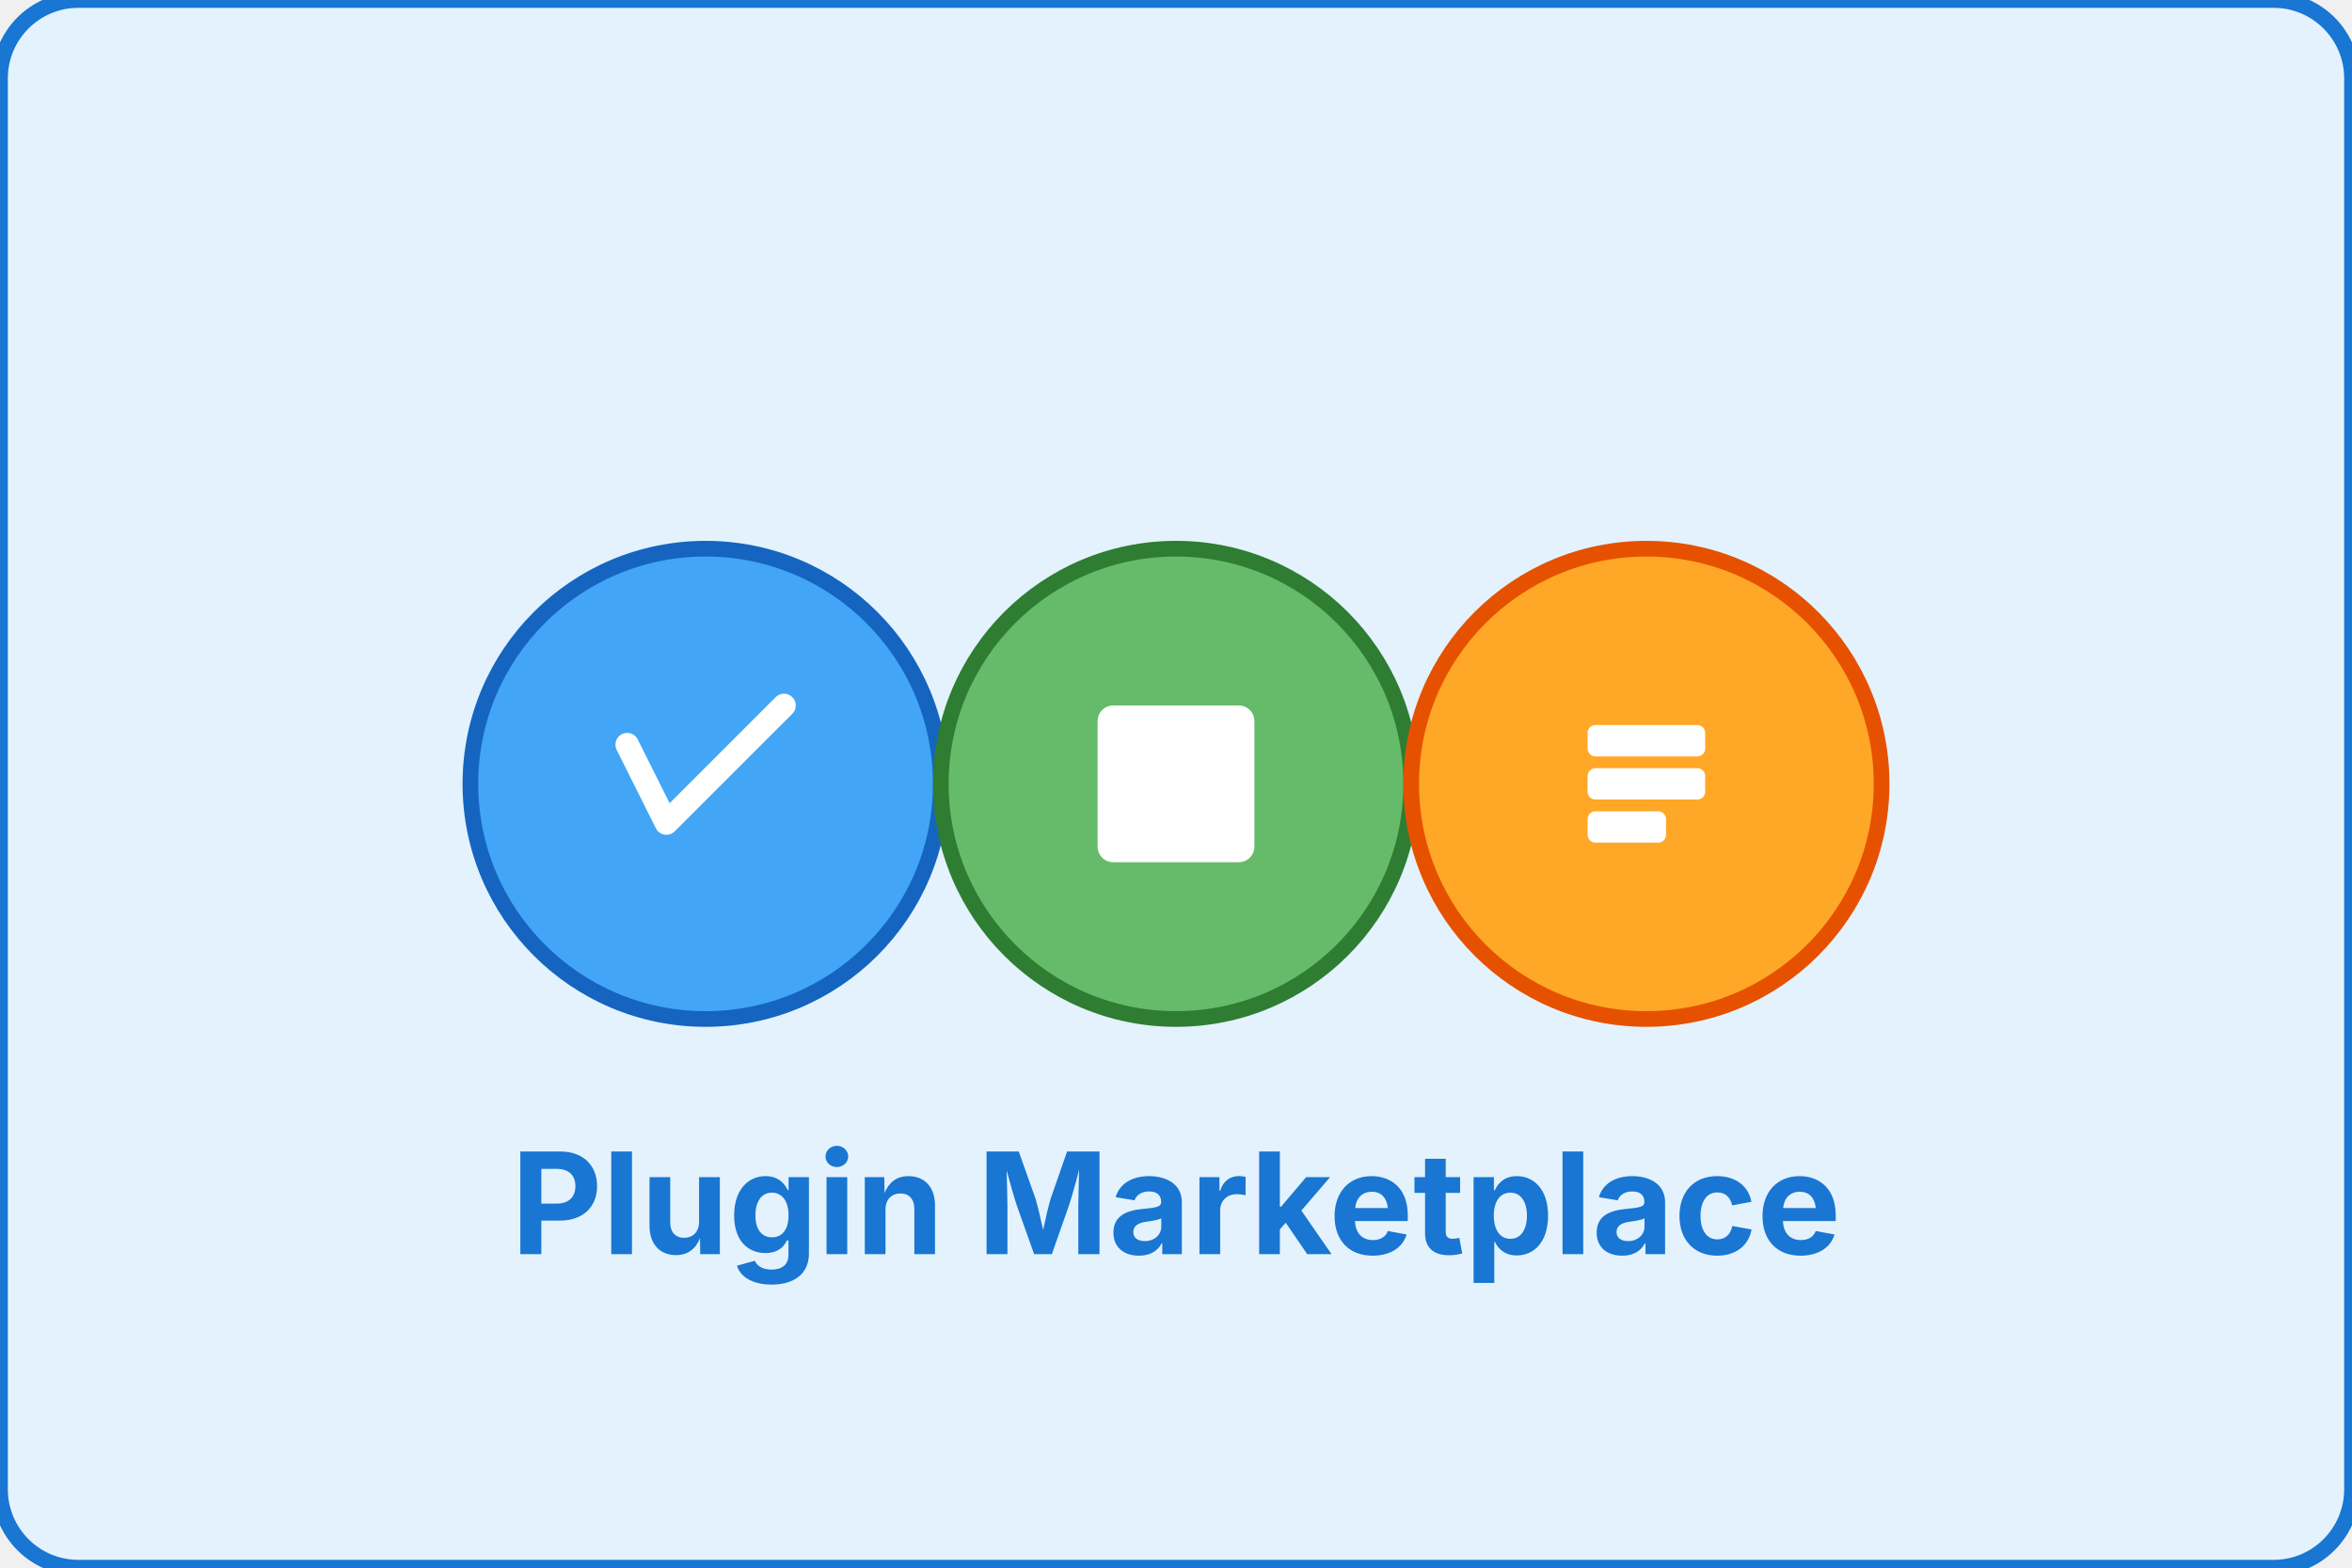
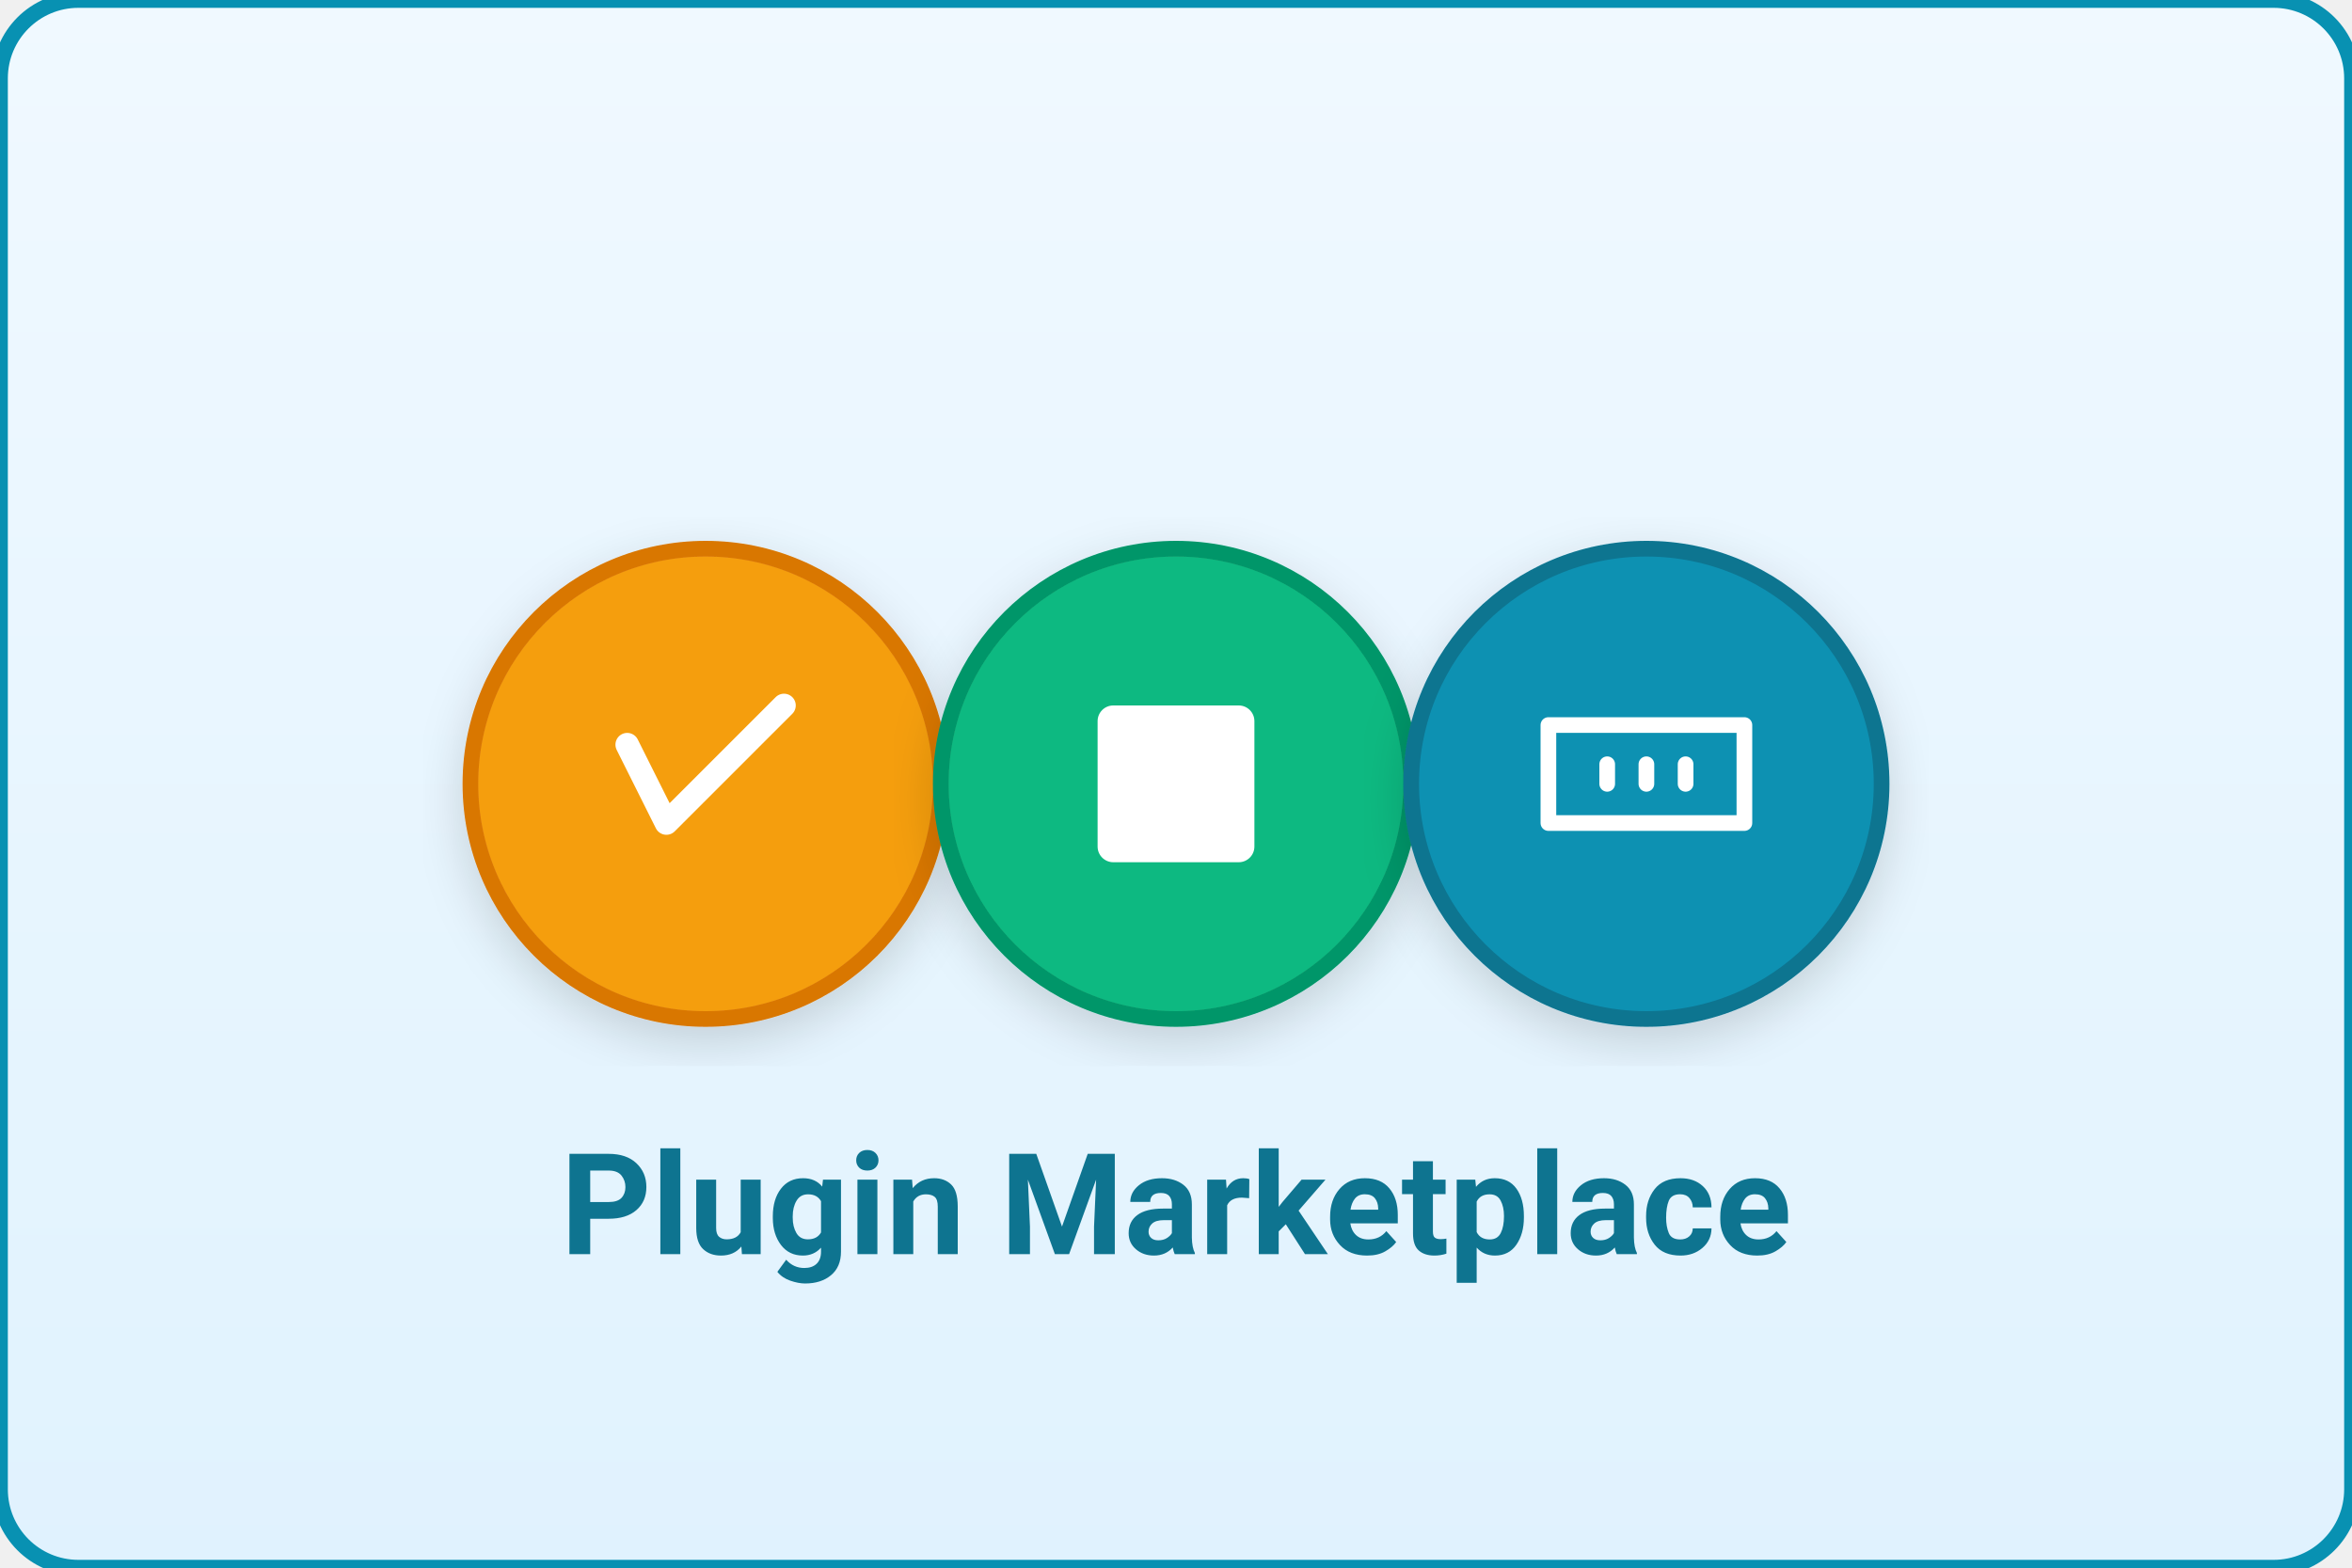
<svg xmlns="http://www.w3.org/2000/svg" viewBox="0 0 600 400" width="600" height="400">
+   <defs>
+     <linearGradient id="bg-gradient" x1="0%" y1="0%" x2="0%" y2="100%">
+       <stop offset="0%" style="stop-color:#f0f9ff;stop-opacity:1" />
+       <stop offset="100%" style="stop-color:#e0f2fe;stop-opacity:1" />
+     </linearGradient>
+     <filter id="shadow-md">
+       <feDropShadow dx="0" dy="4" stdDeviation="6" flood-opacity="0.15" />
+     </filter>
+   </defs>
  <g id="bg">
-     <rect x="0" y="0" width="600" height="400" rx="20" fill="#e3f2fd" stroke="#1976d2" stroke-width="4" />
+     <rect x="0" y="0" width="600" height="400" rx="20" fill="url(#bg-gradient)" stroke="#0891b2" stroke-width="4" />
  </g>
  <g id="main">
-     <circle cx="180" cy="200" r="60" fill="#42a5f5" stroke="#1565c0" stroke-width="4" />
+     <line x1="240" y1="200" x2="240" y2="200" stroke="#cbd5e1" stroke-width="3" opacity="0.6" />
+     <line x1="240" y1="200" x2="360" y2="200" stroke="#cbd5e1" stroke-width="3" opacity="0.6" />
+     <circle cx="180" cy="200" r="60" fill="#f59e0b" stroke="#d97706" stroke-width="4" filter="url(#shadow-md)" />
    <path d="M 160 190 L 170 210 L 200 180" stroke="white" stroke-width="6" fill="none" stroke-linecap="round" stroke-linejoin="round" />
-     <circle cx="300" cy="200" r="60" fill="#66bb6a" stroke="#2e7d32" stroke-width="4" />
+     <circle cx="300" cy="200" r="60" fill="#10b981" stroke="#059669" stroke-width="4" filter="url(#shadow-md)" />
    <rect x="280" y="180" width="40" height="40" rx="4" fill="white" stroke="none" />
-     <circle cx="420" cy="200" r="60" fill="#ffa726" stroke="#e65100" stroke-width="4" />
-     <rect x="405" y="185" width="30" height="8" rx="2" fill="white" />
-     <rect x="405" y="196" width="30" height="8" rx="2" fill="white" />
-     <rect x="405" y="207" width="20" height="8" rx="2" fill="white" />
+     <circle cx="420" cy="200" r="60" fill="#0891b2" stroke="#0e7490" stroke-width="4" filter="url(#shadow-md)" />
+     <path d="M 395 185 L 395 210 L 445 210 L 445 185 Z M 410 195 L 410 200 M 420 195 L 420 200 M 430 195 L 430 200" stroke="white" stroke-width="4" fill="none" stroke-linecap="round" stroke-linejoin="round" />
  </g>
  <g id="labels">
-     <text x="300" y="320" text-anchor="middle" font-size="36" font-weight="bold" fill="#1976d2" font-family="ui-sans-serif, system-ui, -apple-system, sans-serif">
+     <text x="300" y="320" text-anchor="middle" font-size="36" font-weight="700" fill="#0e7490" font-family="ui-sans-serif, system-ui, -apple-system, 'Segoe UI', Roboto, sans-serif">
      Plugin Marketplace
    </text>
  </g>
</svg>
